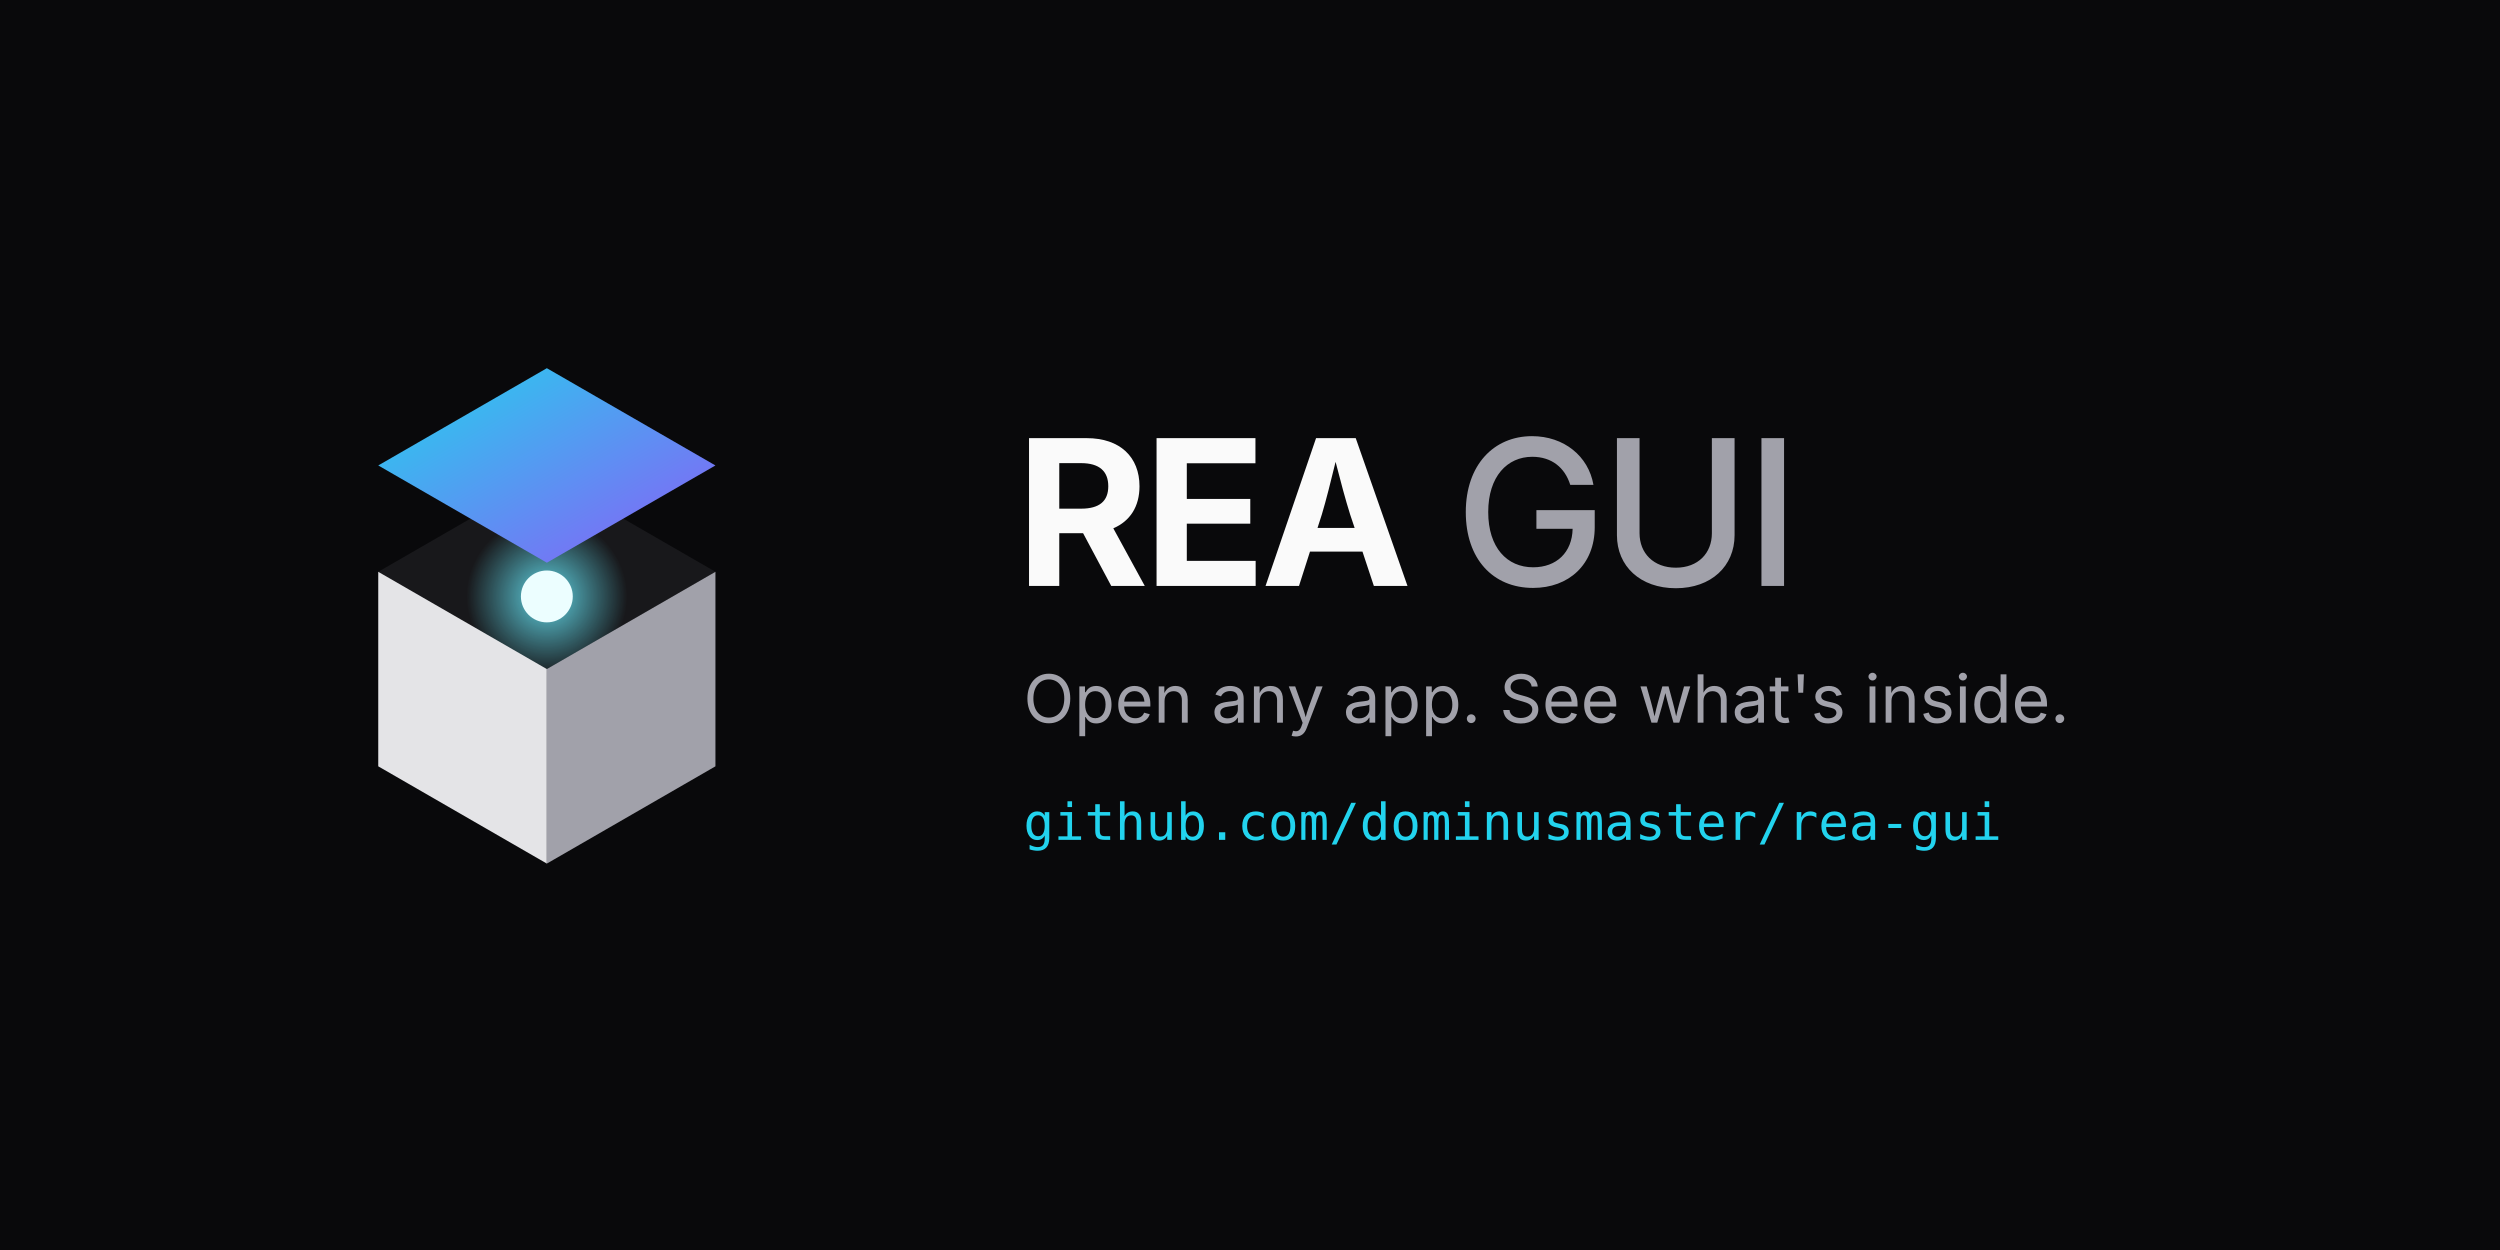
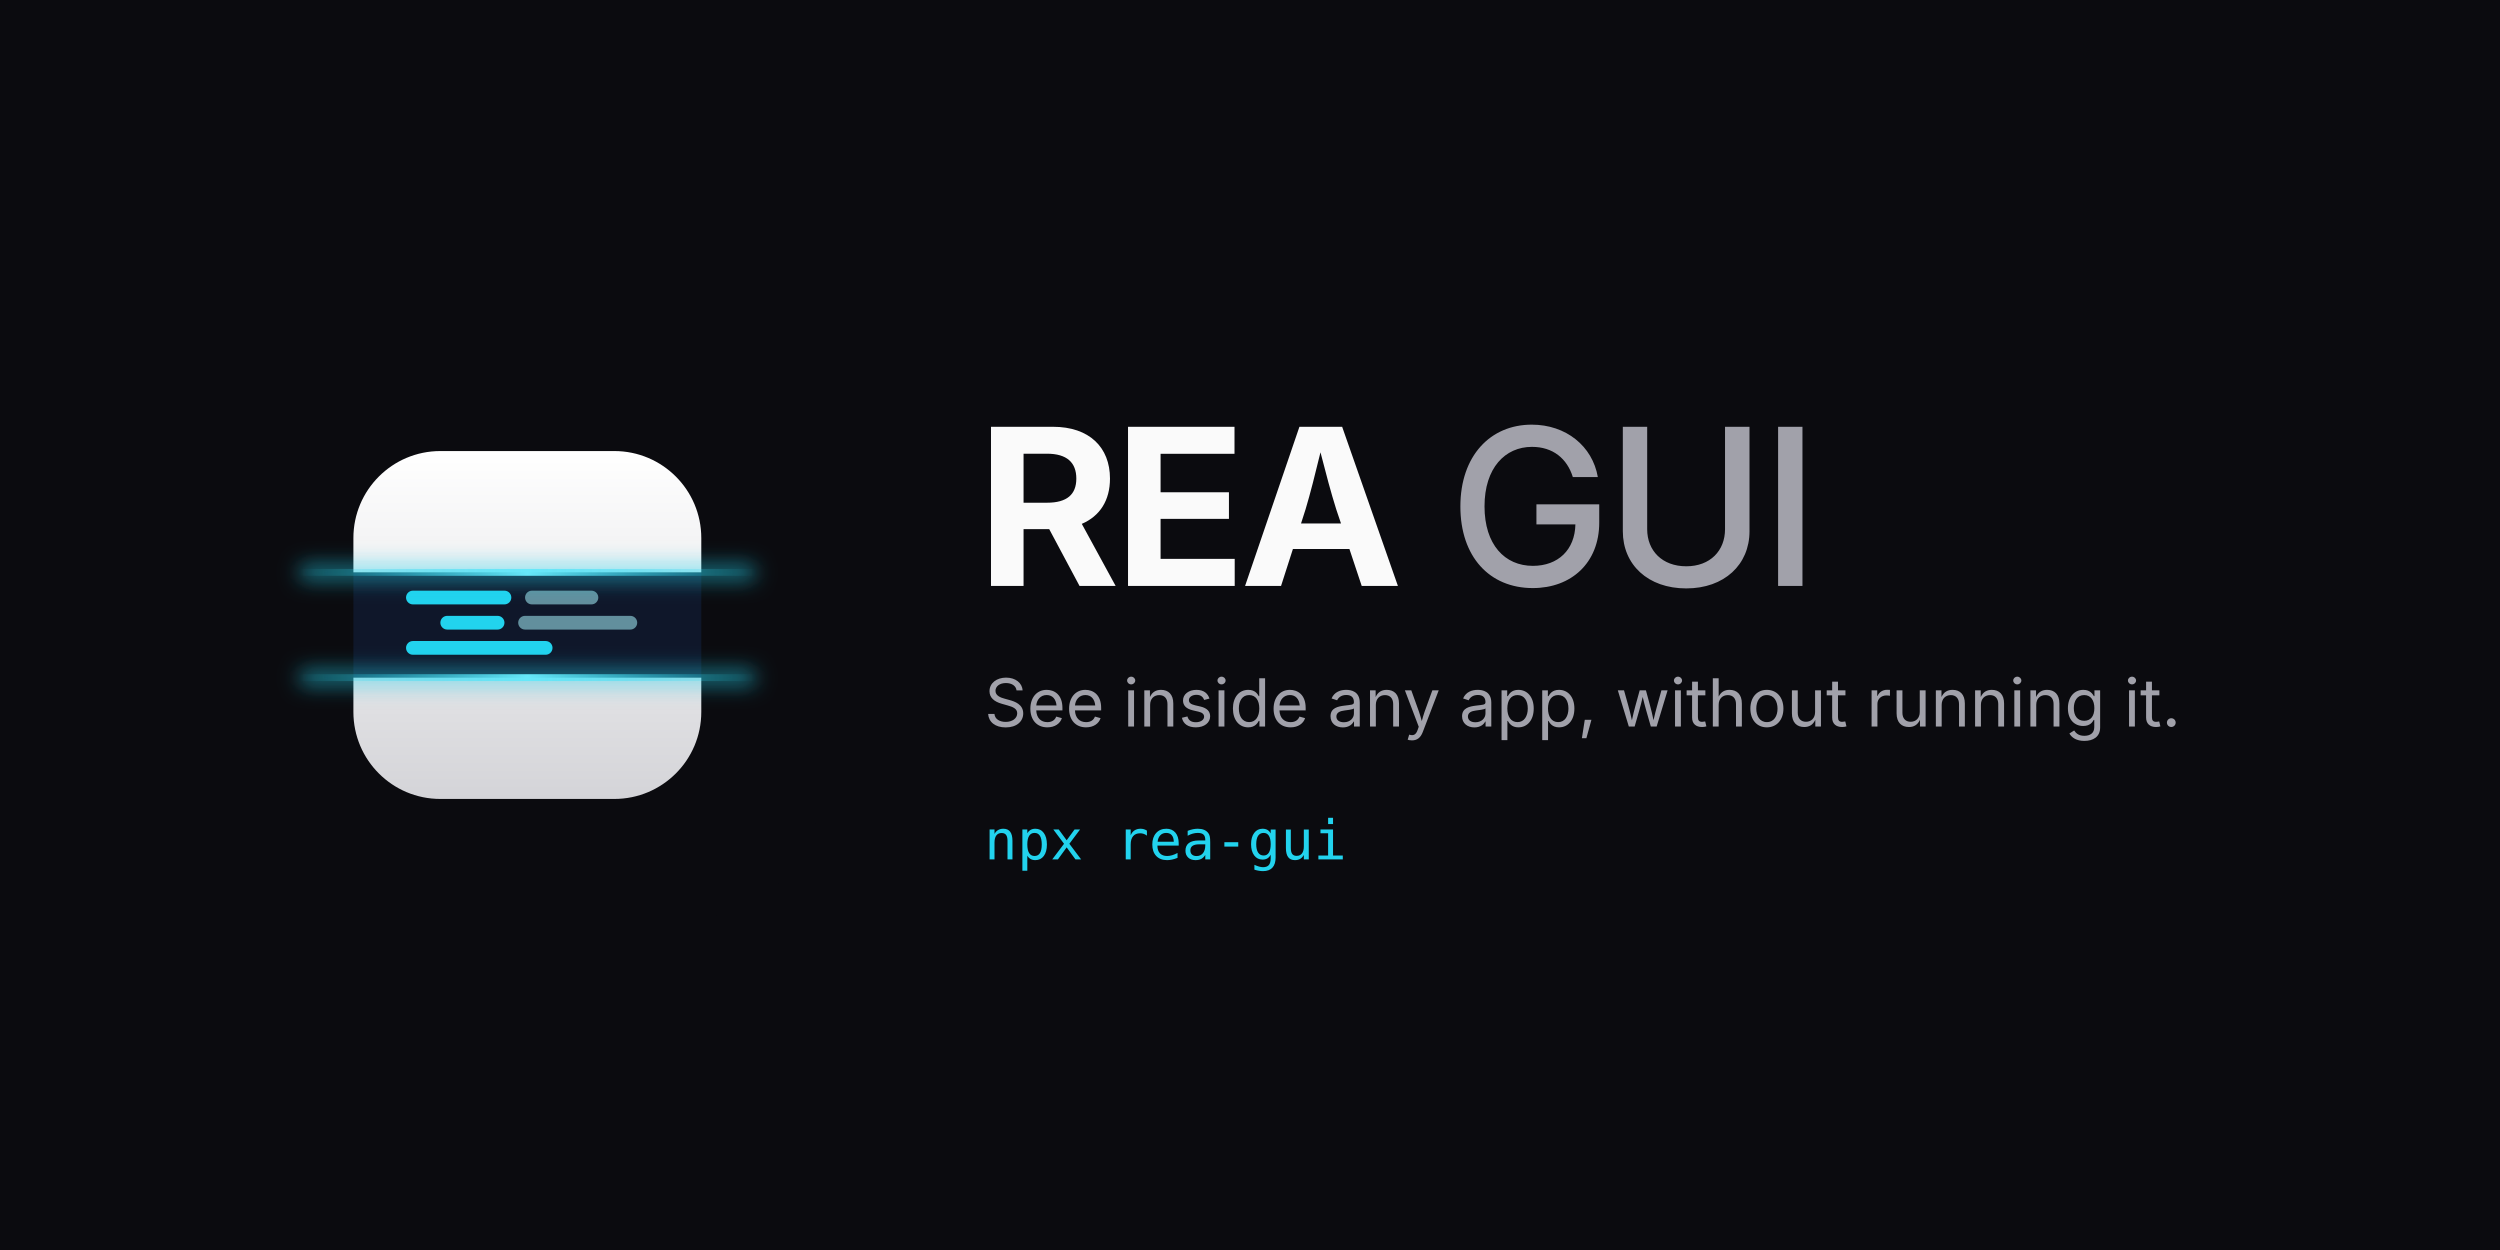
<svg xmlns="http://www.w3.org/2000/svg" viewBox="0 0 1280 640">
-   <rect width="1280" height="640" fill="#09090b" />
  <defs>
-     <linearGradient id="lid" x1="0" y1="0" x2="1" y2="1">
-       <stop offset="0" stop-color="#22d3ee" />
-       <stop offset="1" stop-color="#8b5cf6" />
+     <linearGradient id="shell" x1="0" y1="0" x2="0" y2="1">
+       <stop offset="0" stop-color="#ffffff" />
+       <stop offset="1" stop-color="#d4d4d8" />
    </linearGradient>
-     <radialGradient id="glow" cx="0.5" cy="0.5" r="0.5">
-       <stop offset="0" stop-color="#67e8f9" stop-opacity="0.9" />
-       <stop offset="1" stop-color="#67e8f9" stop-opacity="0" />
-     </radialGradient>
+     <linearGradient id="ray" x1="0" y1="0" x2="1" y2="0">
+       <stop offset="0" stop-color="#22d3ee" stop-opacity="0" />
+       <stop offset=".5" stop-color="#67e8f9" />
+       <stop offset="1" stop-color="#22d3ee" stop-opacity="0" />
+     </linearGradient>
+     <filter id="blur" x="-20%" y="-200%" width="140%" height="500%">
+       <feGaussianBlur stdDeviation="9" />
+     </filter>
+     <clipPath id="band">
+       <rect x="0" y="210" width="512" height="92" />
+     </clipPath>
+     <clipPath id="notband">
+       <path d="M0 0H512V210H0Z M0 302H512V512H0Z" />
+     </clipPath>
  </defs>
-   <g transform="translate(110 150) scale(0.664)">
-     <g transform="translate(0 34)">
-       <path d="M256 106 L386 181 L256 256 L126 181 Z" fill="#18181b" />
-       <circle cx="256" cy="200" r="62" fill="url(#glow)" />
-       <circle cx="256" cy="200" r="20" fill="#ecfeff" />
-       <path d="M126 181 L256 256 L256 406 L126 331 Z" fill="#e4e4e7" />
-       <path d="M256 256 L386 181 L386 331 L256 406 Z" fill="#a1a1aa" />
-       <path d="M256 24 L386 99 L256 174 L126 99 Z" fill="url(#lid)" />
+   <rect width="1280" height="640" fill="#0b0b0f" />
+   <g transform="translate(120 170) scale(0.5859375)">
+     <rect width="512" height="512" rx="114" fill="#0b0b0f" />
+     <g clip-path="url(#band)">
+       <rect x="104" y="104" width="304" height="304" rx="76" fill="#0f172a" />
+       <rect x="150" y="226" width="92" height="12" rx="6" fill="#22d3ee" opacity="1" />
+       <rect x="254" y="226" width="64" height="12" rx="6" fill="#a5f3fc" opacity="0.55" />
+       <rect x="180" y="248" width="56" height="12" rx="6" fill="#22d3ee" opacity="1" />
+       <rect x="248" y="248" width="104" height="12" rx="6" fill="#a5f3fc" opacity="0.55" />
+       <rect x="150" y="270" width="128" height="12" rx="6" fill="#22d3ee" opacity="1" />
    </g>
+     <g clip-path="url(#notband)">
+       <rect x="104" y="104" width="304" height="304" rx="76" fill="url(#shell)" />
+     </g>
+     <rect x="56" y="203" width="400" height="14" rx="7" fill="#22d3ee" opacity=".55" filter="url(#blur)" />
+     <rect x="56" y="207" width="400" height="6" rx="3" fill="url(#ray)" />
+     <rect x="56" y="295" width="400" height="14" rx="7" fill="#22d3ee" opacity=".55" filter="url(#blur)" />
+     <rect x="56" y="299" width="400" height="6" rx="3" fill="url(#ray)" />
  </g>
-   <text x="520" y="300" font-family="-apple-system, 'SF Pro Display', 'Inter', sans-serif" font-size="104" font-weight="700" letter-spacing="-3" fill="#fafafa">REA <tspan fill="#a1a1aa" font-weight="500">GUI</tspan>
+   <text x="500" y="300" font-family="Inter, -apple-system, 'SF Pro Display', 'Segoe UI', Roboto, sans-serif" font-size="112" font-weight="700" letter-spacing="-3.4" fill="#fafafa">REA <tspan fill="#a1a1aa" font-weight="500">GUI</tspan>
  </text>
-   <text x="524" y="370" font-family="-apple-system, 'Inter', sans-serif" font-size="34" fill="#a1a1aa">Open any app. See what's inside.</text>
-   <text x="524" y="430" font-family="ui-monospace, 'SF Mono', monospace" font-size="26" fill="#22d3ee">github.com/dominusmaster/rea-gui</text>
+   <text x="504" y="372" font-family="Inter, -apple-system, 'SF Pro Display', 'Segoe UI', Roboto, sans-serif" font-size="34" fill="#a1a1aa">See inside any app, without running it.</text>
+   <text x="504" y="440" font-family="ui-monospace, 'SF Mono', Menlo, monospace" font-size="28" fill="#22d3ee">npx rea-gui</text>
</svg>
